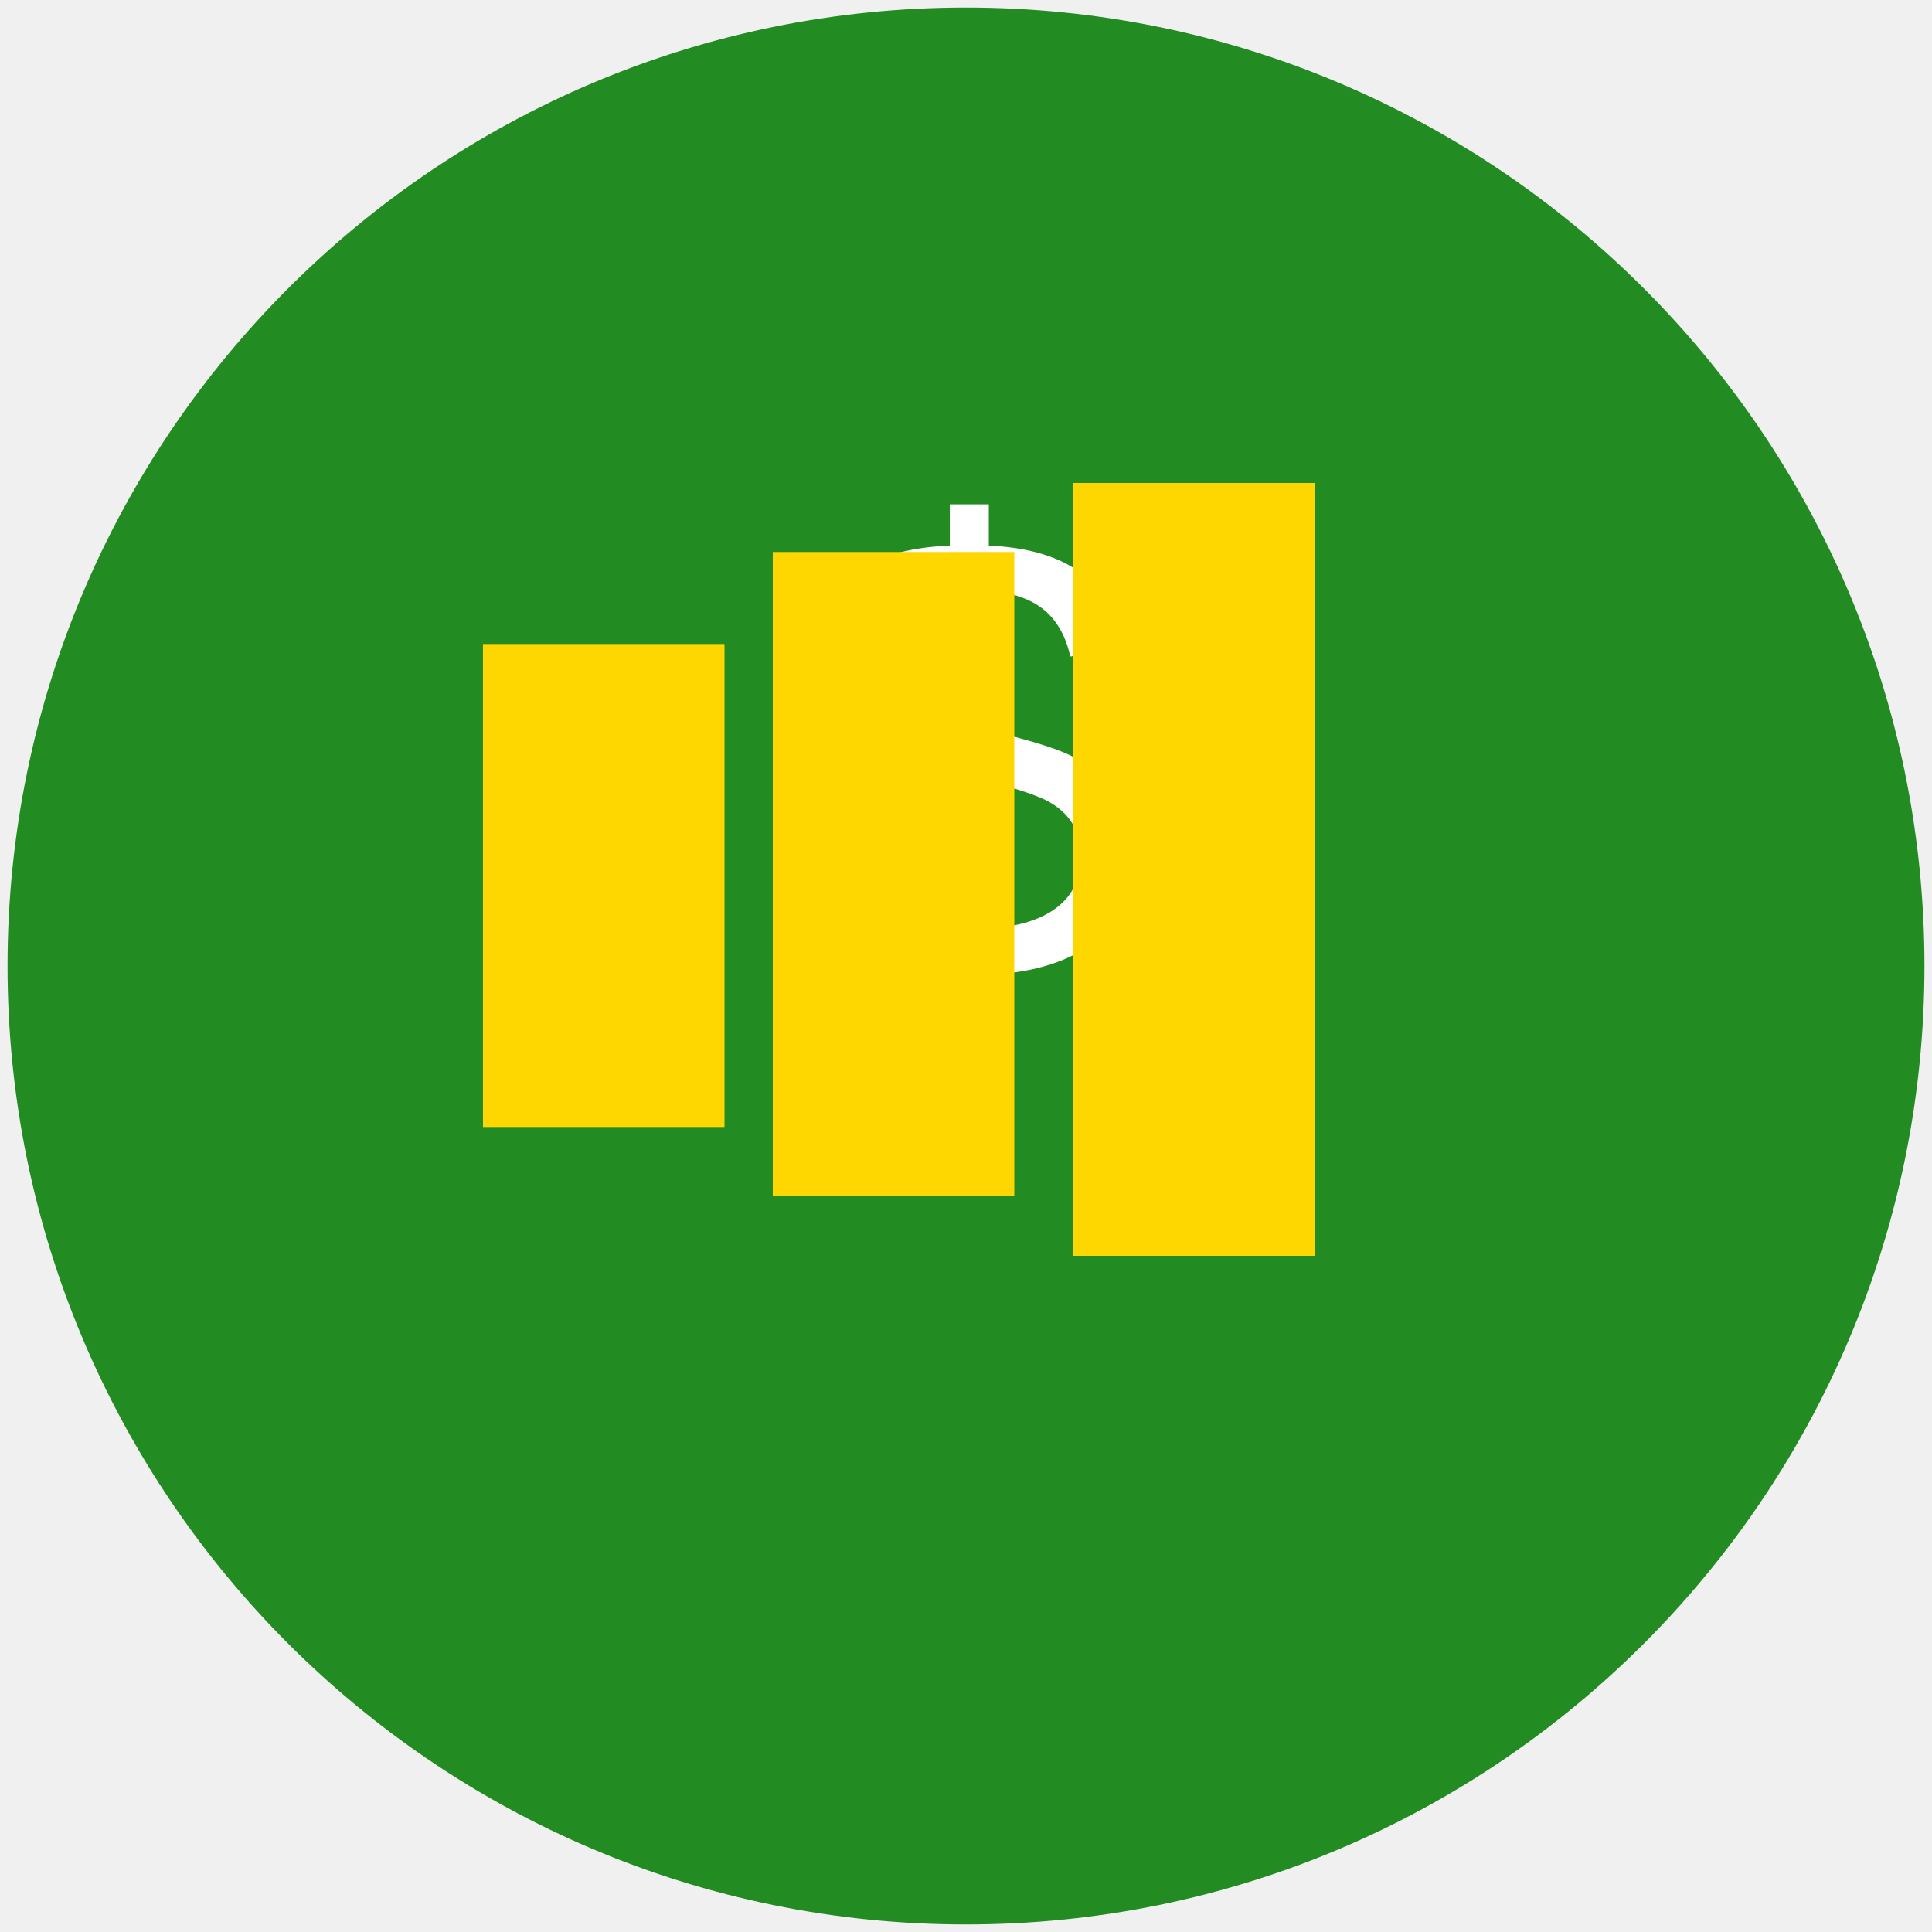
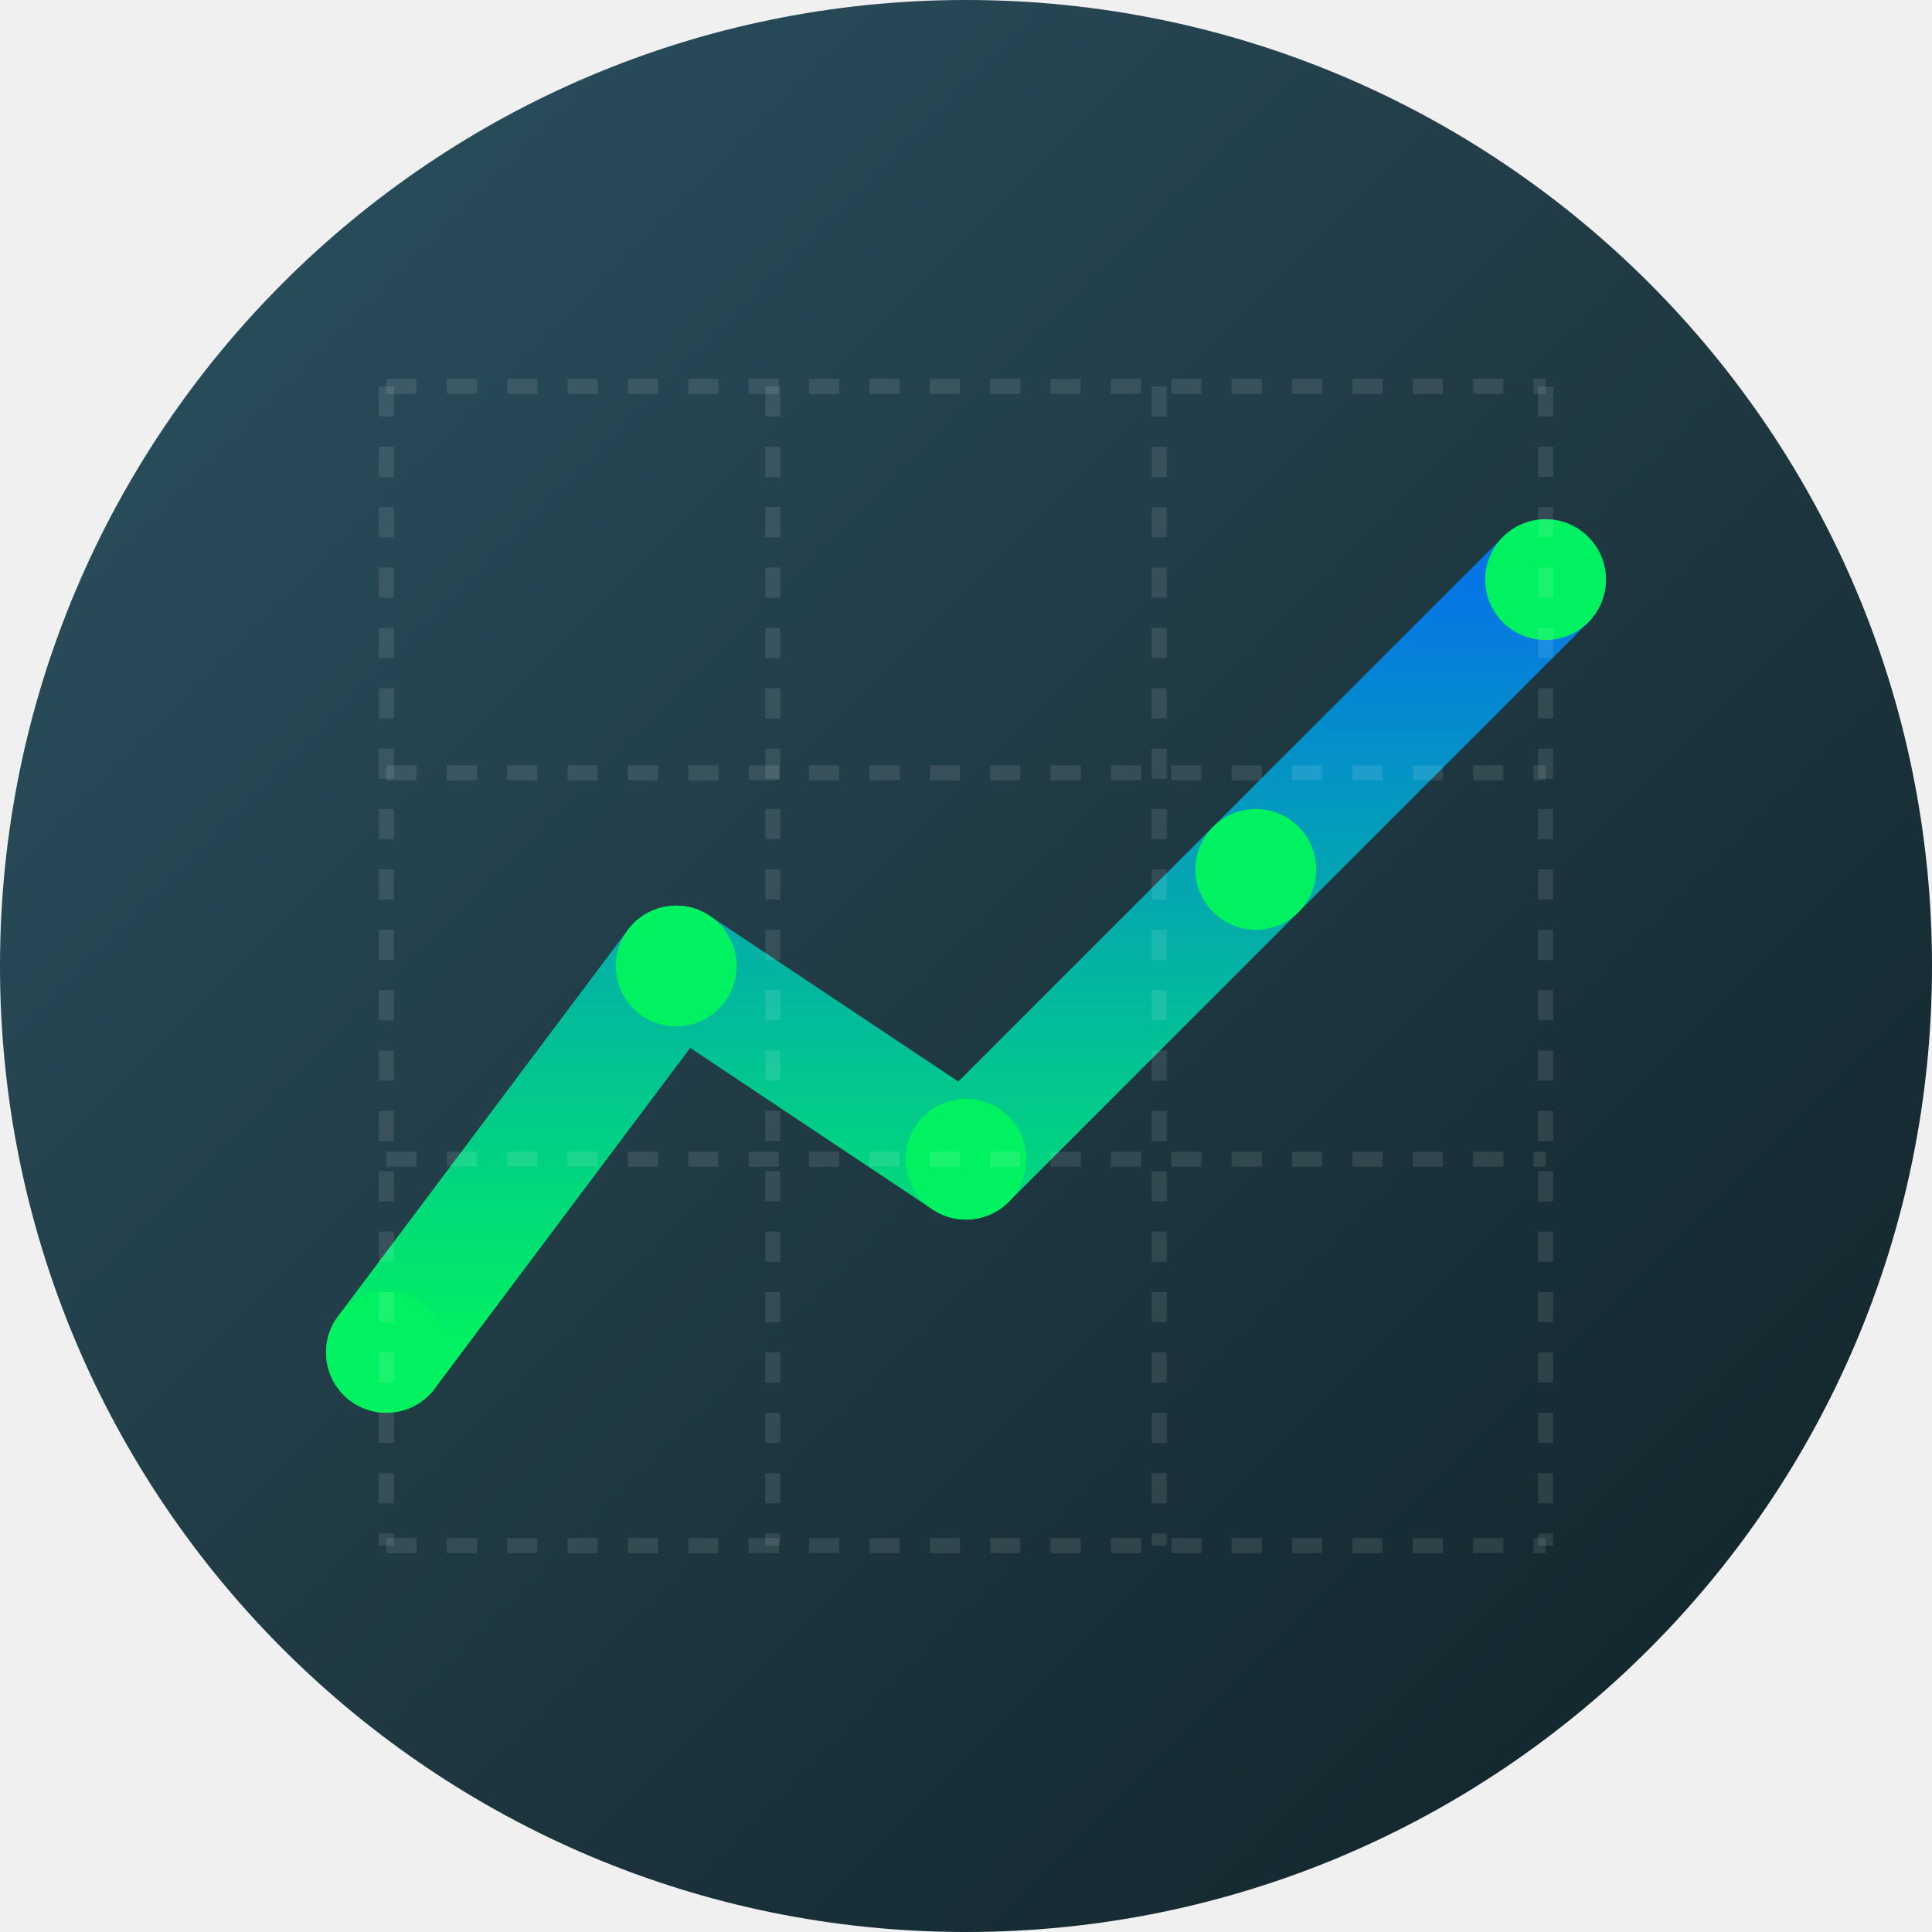
<svg xmlns="http://www.w3.org/2000/svg" width="512" height="512">
-   <circle cx="256" cy="256" r="254" fill="#228B22" />
-   <text x="256" y="260" font-family="Arial" font-size="170.667" fill="white" text-anchor="middle">$</text>
-   <rect x="128" y="170.667" width="64" height="128" fill="#FFD700" />
-   <rect x="204.8" y="146.286" width="64" height="170.667" fill="#FFD700" />
-   <rect x="284.444" y="128" width="64" height="204.8" fill="#FFD700" />
+   <defs>
+     <linearGradient id="bgGradient" x1="0%" y1="0%" x2="100%" y2="100%">
+       <stop offset="0%" style="stop-color:#2C5364" />
+       <stop offset="50%" style="stop-color:#203A43" />
+       <stop offset="100%" style="stop-color:#0F2027" />
+     </linearGradient>
+     <linearGradient id="chartGradient" x1="0%" y1="100%" x2="0%" y2="0%">
+       <stop offset="0%" style="stop-color:#00F260" />
+       <stop offset="100%" style="stop-color:#0575E6" />
+     </linearGradient>
+   </defs>
+   <circle cx="256" cy="256" r="256" fill="url(#bgGradient)" />
+   <path d="M102.4 358.4              L179.2 256              L256 307.2              L332.8 230.4              L409.6 153.6" stroke="url(#chartGradient)" stroke-width="32" fill="none" stroke-linecap="round" stroke-linejoin="round" />
+   <circle cx="102.4" cy="358.4" r="16" fill="#00F260" />
+   <circle cx="179.2" cy="256" r="16" fill="#00F260" />
+   <circle cx="256" cy="307.2" r="16" fill="#00F260" />
+   <circle cx="332.8" cy="230.4" r="16" fill="#00F260" />
+   <circle cx="409.6" cy="153.6" r="16" fill="#00F260" />
+   <path d="M102.4 102.4 V409.6 M204.8 102.4 V409.6 M307.2 102.4 V409.6 M409.6 102.4 V409.6" stroke="rgba(255,255,255,0.1)" stroke-width="4" stroke-dasharray="8" />
+   <path d="M102.4 102.4 H409.6 M102.4 204.8 H409.6 M102.4 307.2 H409.6 M102.4 409.6 H409.6" stroke="rgba(255,255,255,0.1)" stroke-width="4" stroke-dasharray="8" />
</svg>
